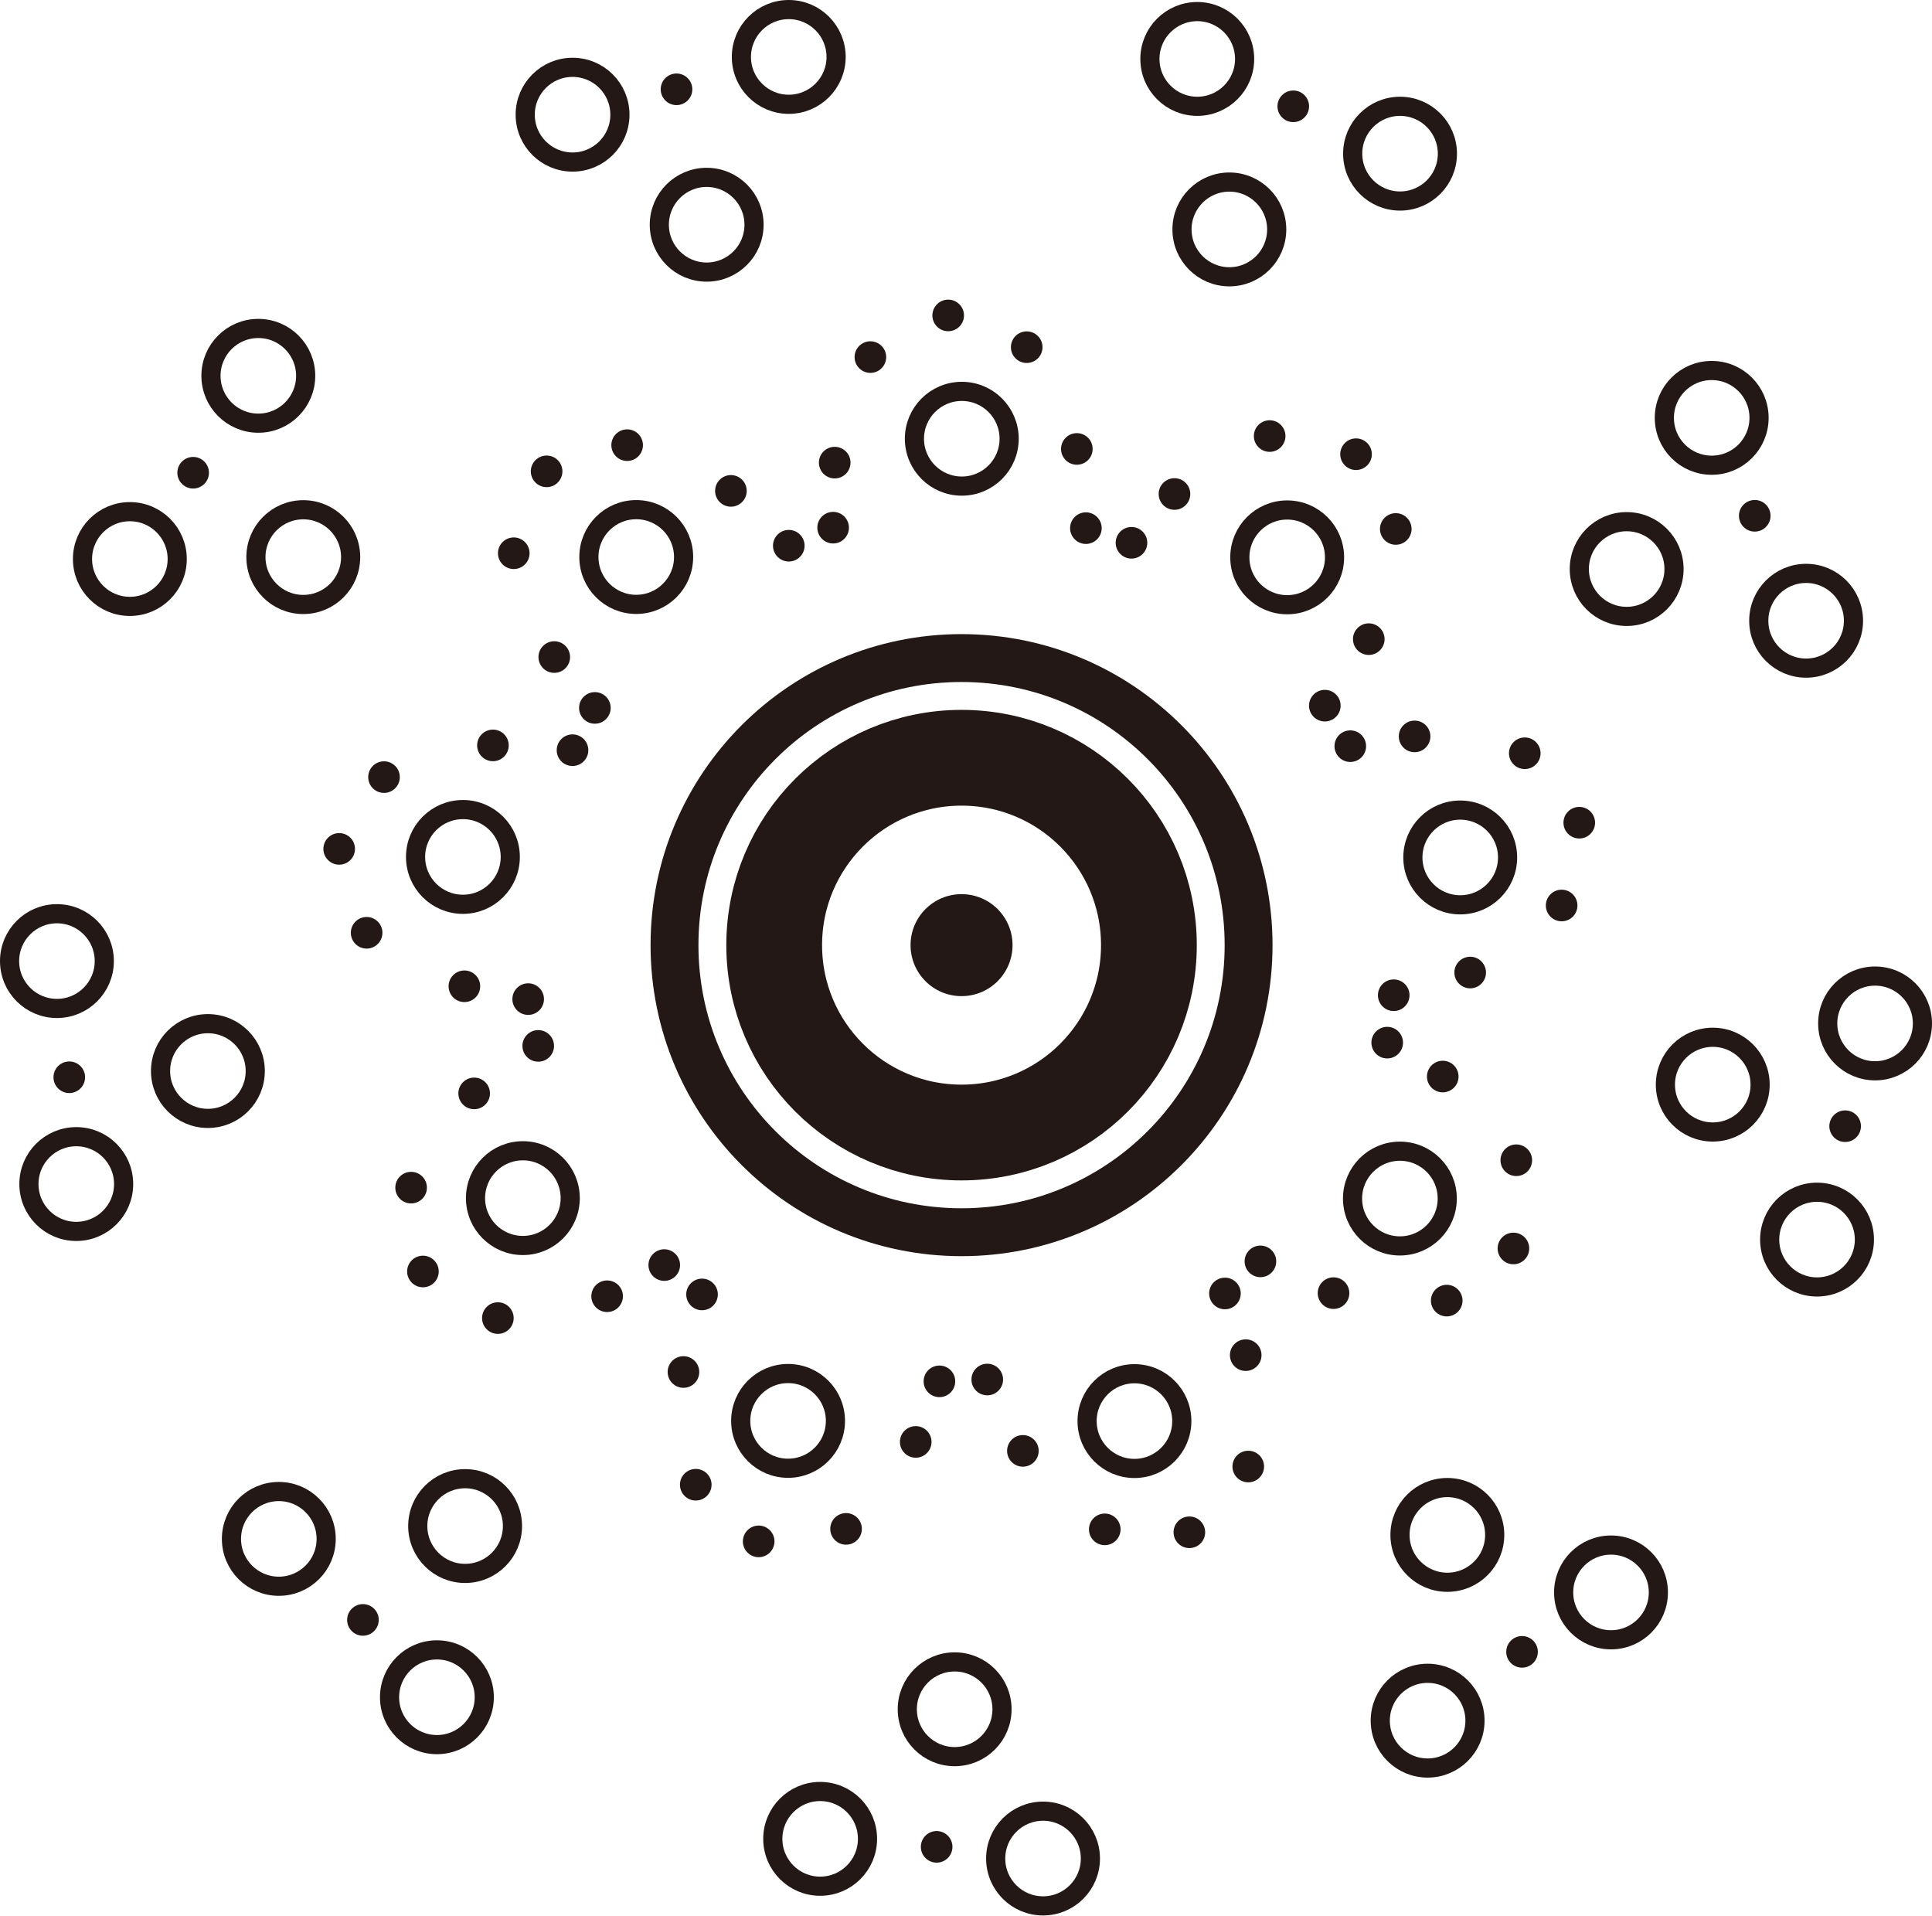
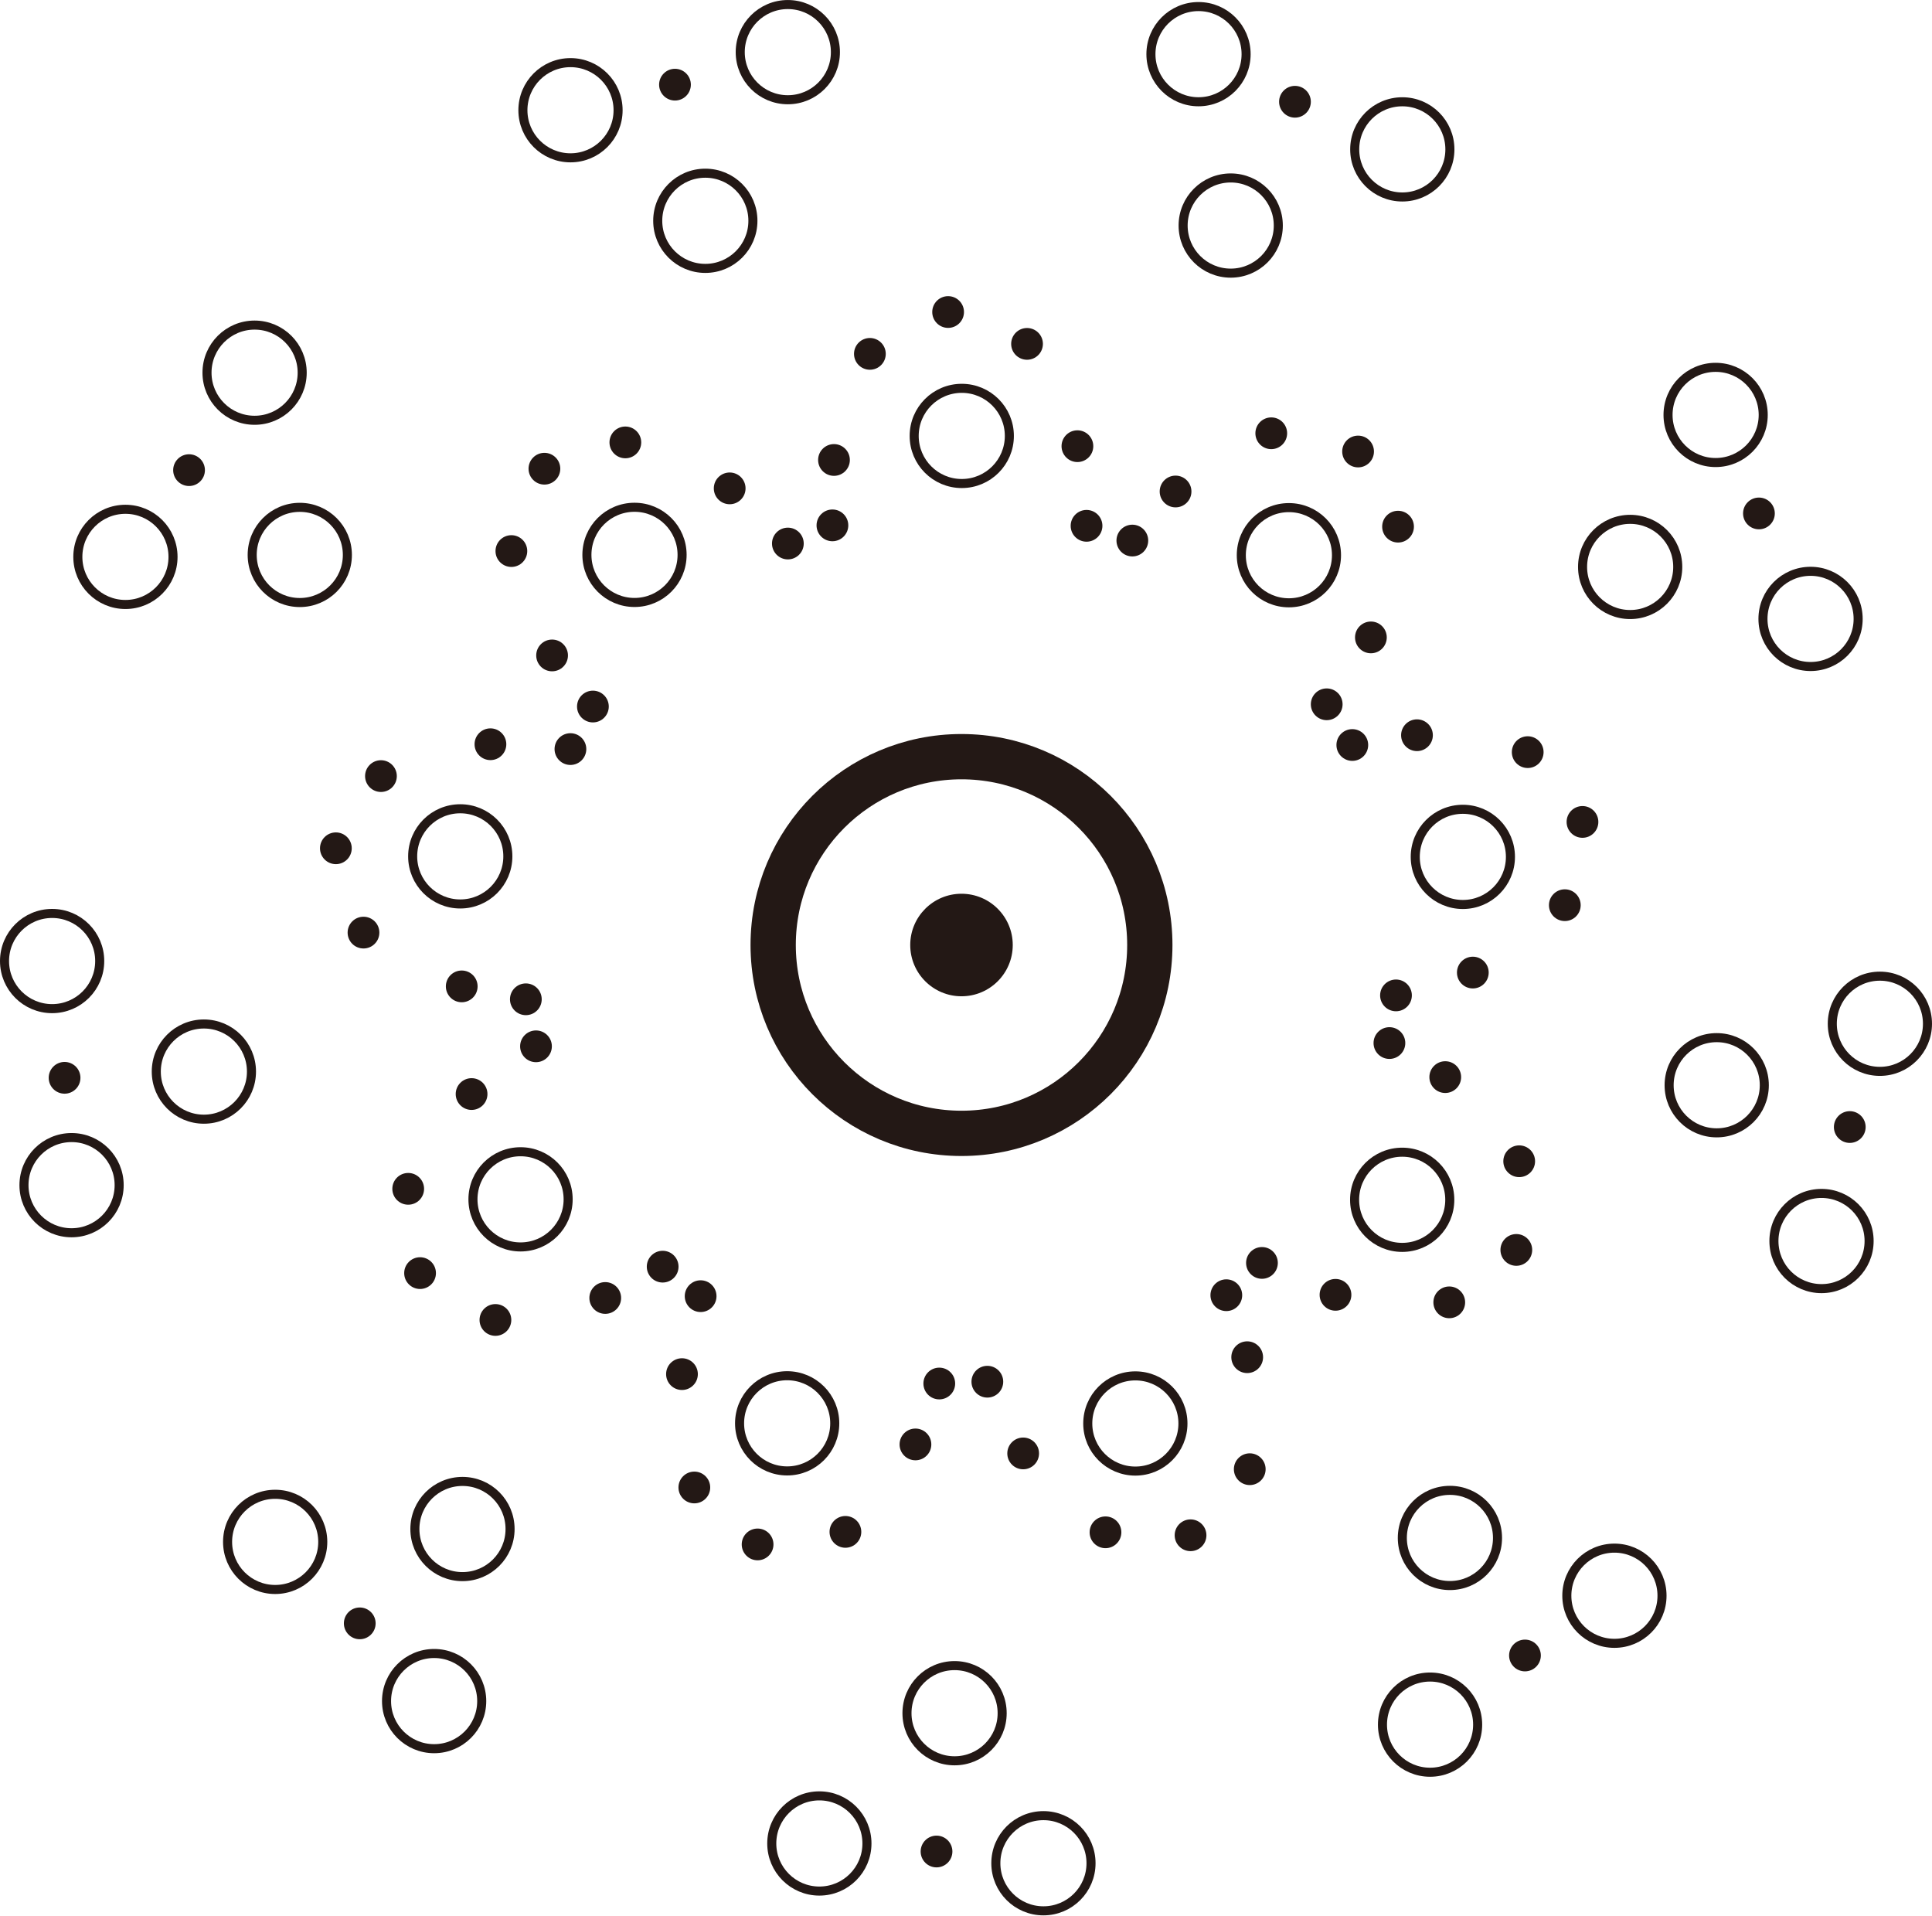
- <svg xmlns="http://www.w3.org/2000/svg" id="_图层_2" data-name="图层 2" viewBox="0 0 403.5 400">
+ <svg xmlns="http://www.w3.org/2000/svg" id="_图层_2" data-name="图层 2" viewBox="0 0 853.34 845.89">
  <defs>
    <style>
      .cls--1 {
-         stroke-width: 10px;
+         stroke-width: 20px;
      }

      .cls--1, .cls--2, .cls--3, .cls--4 {
        fill: none;
      }

-       .cls--1, .cls--3, .cls--4 {
+       .cls--1, .cls-3, .cls--4 {
        stroke: #231815;
        stroke-miterlimit: 10;
      }

+       .cls--2, .cls--5 {
+         stroke-width: 0px;
+       }
+ 
      .cls--3 {
-         stroke-width: 20px;
+         stroke-width: 10px;
      }

      .cls--4 {
        stroke-width: 4px;
      }

      .cls--5 {
        fill: #231815;
      }
    </style>
  </defs>
-   <g id="_图层_8" data-name="图层 8">
+   <g id="_7" data-name="7">
    <g>
-       <circle class="cls--5" cx="198.03" cy="65.87" r="3.3" />
-       <circle class="cls--5" cx="214.43" cy="72.5" r="3.3" />
-       <circle class="cls--5" cx="224.9" cy="93.75" r="3.3" />
-       <circle class="cls--2" cx="224.6" cy="89.68" r="3.3" />
-       <circle class="cls--5" cx="181.78" cy="74.57" r="3.3" />
-       <circle class="cls--5" cx="174.33" cy="96.61" r="3.3" />
-       <circle class="cls--5" cx="236.31" cy="113.35" r="3.3" />
-       <circle class="cls--5" cx="164.74" cy="113.96" r="3.3" />
-       <circle class="cls--5" cx="114.16" cy="98.43" r="3.3" />
-       <circle class="cls--5" cx="130.98" cy="92.96" r="3.3" />
-       <circle class="cls--5" cx="152.65" cy="102.51" r="3.3" />
-       <circle class="cls--2" cx="149.82" cy="99.58" r="3.3" />
-       <circle class="cls--5" cx="107.3" cy="115.53" r="3.3" />
-       <circle class="cls--5" cx="115.76" cy="137.21" r="3.3" />
-       <circle class="cls--5" cx="174" cy="110.19" r="3.3" />
-       <circle class="cls--5" cx="119.57" cy="156.66" r="3.3" />
-       <circle class="cls--5" cx="70.84" cy="177.27" r="3.3" />
-       <circle class="cls--5" cx="80.2" cy="162.28" r="3.3" />
-       <circle class="cls--5" cx="102.95" cy="155.66" r="3.3" />
-       <circle class="cls--2" cx="98.89" cy="155.24" r="3.3" />
-       <circle class="cls--5" cx="76.57" cy="194.79" r="3.3" />
-       <circle class="cls--5" cx="96.99" cy="205.96" r="3.3" />
-       <circle class="cls--5" cx="124.24" cy="147.83" r="3.3" />
-       <circle class="cls--5" cx="112.41" cy="218.41" r="3.3" />
-       <circle class="cls--5" cx="88.33" cy="265.52" r="3.3" />
-       <circle class="cls--5" cx="85.86" cy="248.01" r="3.3" />
-       <circle class="cls--5" cx="99.03" cy="228.33" r="3.3" />
-       <circle class="cls--2" cx="95.66" cy="230.61" r="3.3" />
-       <circle class="cls--5" cx="103.98" cy="275.25" r="3.3" />
-       <circle class="cls--5" cx="126.8" cy="270.69" r="3.3" />
-       <circle class="cls--5" cx="110.31" cy="208.64" r="3.3" />
-       <circle class="cls--5" cx="146.62" cy="270.31" r="3.3" />
-       <circle class="cls--5" cx="158.45" cy="321.88" r="3.3" />
-       <circle class="cls--5" cx="145.31" cy="310.05" r="3.3" />
-       <circle class="cls--5" cx="142.74" cy="286.51" r="3.3" />
-       <circle class="cls--2" cx="141.63" cy="290.43" r="3.3" />
-       <circle class="cls--5" cx="176.7" cy="319.27" r="3.3" />
-       <circle class="cls--5" cx="191.25" cy="301.11" r="3.3" />
-       <circle class="cls--5" cx="138.73" cy="264.18" r="3.3" />
-       <circle class="cls--5" cx="206.19" cy="288.08" r="3.3" />
-       <circle class="cls--5" cx="248.4" cy="319.98" r="3.3" />
-       <circle class="cls--5" cx="230.73" cy="319.37" r="3.3" />
-       <circle class="cls--5" cx="213.63" cy="302.98" r="3.3" />
-       <circle class="cls--2" cx="215.29" cy="306.7" r="3.3" />
-       <circle class="cls--5" cx="260.7" cy="306.25" r="3.3" />
-       <circle class="cls--5" cx="260.17" cy="282.99" r="3.3" />
-       <circle class="cls--5" cx="196.2" cy="288.46" r="3.3" />
-       <circle class="cls--5" cx="263.24" cy="263.41" r="3.3" />
-       <circle class="cls--5" cx="316.08" cy="260.71" r="3.3" />
-       <circle class="cls--5" cx="302.15" cy="271.6" r="3.3" />
-       <circle class="cls--5" cx="278.51" cy="270.04" r="3.3" />
-       <circle class="cls--2" cx="282.18" cy="271.81" r="3.3" />
-       <circle class="cls--5" cx="316.68" cy="242.29" r="3.3" />
-       <circle class="cls--5" cx="301.32" cy="224.81" r="3.3" />
-       <circle class="cls--5" cx="255.83" cy="270.11" r="3.3" />
-       <circle class="cls--5" cx="291.08" cy="207.83" r="3.3" />
-       <circle class="cls--5" cx="329.83" cy="171.8" r="3.3" />
-       <circle class="cls--5" cx="326.15" cy="189.09" r="3.3" />
-       <circle class="cls--5" cx="307.05" cy="203.09" r="3.3" />
-       <circle class="cls--2" cx="311" cy="202.1" r="3.3" />
-       <circle class="cls--5" cx="318.45" cy="157.3" r="3.3" />
-       <circle class="cls--5" cx="295.44" cy="153.78" r="3.3" />
-       <circle class="cls--5" cx="289.72" cy="217.73" r="3.3" />
-       <circle class="cls--5" cx="276.69" cy="147.36" r="3.3" />
-       <circle class="cls--5" cx="283.21" cy="94.85" r="3.3" />
-       <circle class="cls--5" cx="291.51" cy="110.46" r="3.3" />
-       <circle class="cls--5" cx="285.87" cy="133.47" r="3.3" />
-       <circle class="cls--2" cx="288.26" cy="130.16" r="3.3" />
-       <circle class="cls--5" cx="265.17" cy="91.06" r="3.3" />
-       <circle class="cls--5" cx="245.29" cy="103.16" r="3.3" />
-       <circle class="cls--5" cx="282.01" cy="155.82" r="3.3" />
-       <circle class="cls--5" cx="226.79" cy="110.29" r="3.3" />
-       <circle class="cls--4" cx="200.87" cy="91.62" r="9.89" />
-       <circle class="cls--4" cx="132.88" cy="116.32" r="9.89" />
-       <circle class="cls--4" cx="96.68" cy="178.95" r="9.89" />
-       <circle class="cls--4" cx="109.2" cy="250.2" r="9.89" />
-       <circle class="cls--4" cx="164.59" cy="296.72" r="9.89" />
-       <circle class="cls--4" cx="236.93" cy="296.76" r="9.89" />
-       <circle class="cls--4" cx="292.37" cy="250.29" r="9.89" />
-       <circle class="cls--4" cx="304.97" cy="179.06" r="9.89" />
-       <circle class="cls--4" cx="268.83" cy="116.39" r="9.89" />
-       <circle class="cls--5" cx="200.82" cy="197.37" r="10.65" />
-       <circle class="cls--3" cx="200.82" cy="197.37" r="39.13" />
-       <circle class="cls--1" cx="200.82" cy="197.37" r="59.95" />
-       <circle class="cls--4" cx="339.73" cy="118.83" r="9.89" />
-       <circle class="cls--4" cx="256.75" cy="47.91" r="9.89" />
-       <circle class="cls--4" cx="147.59" cy="46.93" r="9.89" />
-       <circle class="cls--4" cx="63.34" cy="116.34" r="9.89" />
-       <circle class="cls--4" cx="43.42" cy="223.66" r="9.89" />
-       <circle class="cls--4" cx="97.14" cy="318.68" r="9.89" />
-       <circle class="cls--4" cx="199.38" cy="356.94" r="9.89" />
-       <circle class="cls--4" cx="302.28" cy="320.53" r="9.89" />
-       <circle class="cls--4" cx="357.71" cy="226.5" r="9.89" />
-       <circle class="cls--4" cx="292.4" cy="32.09" r="9.89" />
-       <circle class="cls--4" cx="250.05" cy="12.31" r="9.89" />
-       <circle class="cls--4" cx="164.73" cy="11.89" r="9.89" />
-       <circle class="cls--4" cx="119.58" cy="23.95" r="9.89" />
-       <circle class="cls--4" cx="53.95" cy="78.48" r="9.89" />
-       <circle class="cls--4" cx="27.12" cy="116.74" r="9.89" />
-       <circle class="cls--4" cx="11.89" cy="200.7" r="9.89" />
-       <circle class="cls--4" cx="15.93" cy="247.26" r="9.89" />
-       <circle class="cls--4" cx="58.23" cy="321.36" r="9.89" />
-       <circle class="cls--4" cx="91.25" cy="354.43" r="9.89" />
-       <circle class="cls--4" cx="171.29" cy="384" r="9.89" />
-       <circle class="cls--4" cx="217.84" cy="388.11" r="9.89" />
-       <circle class="cls--4" cx="298.16" cy="359.32" r="9.89" />
-       <circle class="cls--4" cx="336.46" cy="332.54" r="9.89" />
-       <circle class="cls--4" cx="379.49" cy="258.86" r="9.89" />
-       <circle class="cls--4" cx="391.61" cy="213.72" r="9.89" />
-       <circle class="cls--4" cx="377.21" cy="129.63" r="9.89" />
-       <circle class="cls--4" cx="357.49" cy="87.26" r="9.89" />
-       <circle class="cls--5" cx="270.1" cy="22.2" r="3.3" />
-       <circle class="cls--5" cx="141.29" cy="18.65" r="3.3" />
-       <circle class="cls--5" cx="40.34" cy="98.72" r="3.3" />
-       <circle class="cls--5" cx="14.47" cy="224.96" r="3.3" />
-       <circle class="cls--5" cx="75.8" cy="338.28" r="3.3" />
-       <circle class="cls--5" cx="195.62" cy="385.67" r="3.3" />
-       <circle class="cls--5" cx="317.88" cy="344.95" r="3.3" />
-       <circle class="cls--5" cx="385.36" cy="235.18" r="3.3" />
-       <circle class="cls--5" cx="366.48" cy="107.71" r="3.3" />
+       <circle class="cls--5" cx="418.77" cy="137.8" r="7.01" />
+       <circle class="cls--5" cx="453.63" cy="151.87" r="7.01" />
+       <circle class="cls--5" cx="475.88" cy="197.05" r="7.01" />
+       <circle class="cls--2" cx="475.26" cy="188.41" r="7.01" />
+       <circle class="cls--5" cx="384.22" cy="156.28" r="7.01" />
+       <circle class="cls--5" cx="368.36" cy="203.14" r="7.01" />
+       <circle class="cls--5" cx="500.14" cy="238.73" r="7.01" />
+       <circle class="cls--5" cx="347.99" cy="240.04" r="7.01" />
+       <circle class="cls--5" cx="240.46" cy="207" r="7.01" />
+       <circle class="cls--5" cx="276.21" cy="195.38" r="7.01" />
+       <circle class="cls--5" cx="322.29" cy="215.68" r="7.01" />
+       <circle class="cls--2" cx="316.26" cy="209.46" r="7.01" />
+       <circle class="cls--5" cx="225.87" cy="243.37" r="7.01" />
+       <circle class="cls--5" cx="243.85" cy="289.46" r="7.01" />
+       <circle class="cls--5" cx="367.67" cy="232.02" r="7.01" />
+       <circle class="cls--5" cx="251.95" cy="330.82" r="7.01" />
+       <circle class="cls--5" cx="148.35" cy="374.63" r="7.01" />
+       <circle class="cls--5" cx="168.26" cy="342.75" r="7.01" />
+       <circle class="cls--5" cx="216.62" cy="328.68" r="7.01" />
+       <circle class="cls--2" cx="207.99" cy="327.79" r="7.01" />
+       <circle class="cls--5" cx="160.55" cy="411.87" r="7.01" />
+       <circle class="cls--5" cx="203.94" cy="435.62" r="7.01" />
+       <circle class="cls--5" cx="261.88" cy="312.03" r="7.01" />
+       <circle class="cls--5" cx="236.74" cy="462.09" r="7.01" />
+       <circle class="cls--5" cx="185.54" cy="562.25" r="7.01" />
+       <circle class="cls--5" cx="180.3" cy="525.03" r="7.01" />
+       <circle class="cls--5" cx="208.29" cy="483.17" r="7.01" />
+       <circle class="cls--2" cx="201.12" cy="488.03" r="7.01" />
+       <circle class="cls--5" cx="218.82" cy="582.94" r="7.01" />
+       <circle class="cls--5" cx="267.33" cy="573.23" r="7.01" />
+       <circle class="cls--5" cx="232.26" cy="441.32" r="7.01" />
+       <circle class="cls--5" cx="309.46" cy="572.43" r="7.01" />
+       <circle class="cls--5" cx="334.62" cy="682.07" r="7.01" />
+       <circle class="cls--5" cx="306.68" cy="656.92" r="7.01" />
+       <circle class="cls--5" cx="301.22" cy="606.86" r="7.01" />
+       <circle class="cls--2" cx="298.85" cy="615.2" r="7.01" />
+       <circle class="cls--5" cx="373.41" cy="676.53" r="7.01" />
+       <circle class="cls--5" cx="404.34" cy="637.91" r="7.01" />
+       <circle class="cls--5" cx="292.69" cy="559.4" r="7.01" />
+       <circle class="cls--5" cx="436.1" cy="610.21" r="7.01" />
+       <circle class="cls--5" cx="525.85" cy="678.03" r="7.01" />
+       <circle class="cls--5" cx="488.28" cy="676.72" r="7.01" />
+       <circle class="cls--5" cx="451.92" cy="641.88" r="7.01" />
+       <circle class="cls--2" cx="455.46" cy="649.79" r="7.01" />
+       <circle class="cls--5" cx="552" cy="648.85" r="7.01" />
+       <circle class="cls--5" cx="550.87" cy="599.39" r="7.01" />
+       <circle class="cls--5" cx="414.87" cy="611.01" r="7.01" />
+       <circle class="cls--5" cx="557.39" cy="557.75" r="7.01" />
+       <circle class="cls--5" cx="669.74" cy="552.01" r="7.01" />
+       <circle class="cls--5" cx="640.12" cy="575.16" r="7.01" />
+       <circle class="cls--5" cx="589.87" cy="571.84" r="7.01" />
+       <circle class="cls--2" cx="597.67" cy="575.63" r="7.01" />
+       <circle class="cls--5" cx="671.01" cy="512.85" r="7.01" />
+       <circle class="cls--5" cx="638.35" cy="475.69" r="7.01" />
+       <circle class="cls--5" cx="541.65" cy="572.01" r="7.01" />
+       <circle class="cls--5" cx="616.59" cy="439.6" r="7.01" />
+       <circle class="cls--5" cx="698.96" cy="362.99" r="7.01" />
+       <circle class="cls--5" cx="691.16" cy="399.76" r="7.01" />
+       <circle class="cls--5" cx="650.53" cy="429.52" r="7.01" />
+       <circle class="cls--2" cx="658.93" cy="427.4" r="7.01" />
+       <circle class="cls--5" cx="674.77" cy="332.17" r="7.01" />
+       <circle class="cls--5" cx="625.86" cy="324.7" r="7.01" />
+       <circle class="cls--5" cx="613.69" cy="460.65" r="7.01" />
+       <circle class="cls--5" cx="585.99" cy="311.04" r="7.01" />
+       <circle class="cls--5" cx="599.85" cy="199.4" r="7.01" />
+       <circle class="cls--5" cx="617.5" cy="232.59" r="7.01" />
+       <circle class="cls--5" cx="605.51" cy="281.5" r="7.01" />
+       <circle class="cls--2" cx="610.59" cy="274.48" r="7.01" />
+       <circle class="cls--5" cx="561.5" cy="191.35" r="7.01" />
+       <circle class="cls--5" cx="519.23" cy="217.06" r="7.01" />
+       <circle class="cls--5" cx="597.3" cy="329.02" r="7.01" />
+       <circle class="cls--5" cx="479.91" cy="232.22" r="7.01" />
+       <circle class="cls--4" cx="424.8" cy="192.52" r="21.02" />
+       <circle class="cls--4" cx="280.25" cy="245.05" r="21.02" />
+       <circle class="cls--4" cx="203.29" cy="378.2" r="21.02" />
+       <circle class="cls--4" cx="229.92" cy="529.67" r="21.02" />
+       <circle class="cls--4" cx="347.68" cy="628.59" r="21.02" />
+       <circle class="cls--4" cx="501.47" cy="628.66" r="21.02" />
+       <circle class="cls--4" cx="619.33" cy="529.87" r="21.02" />
+       <circle class="cls--4" cx="646.12" cy="378.43" r="21.02" />
+       <circle class="cls--4" cx="569.29" cy="245.2" r="21.02" />
+       <circle class="cls--5" cx="424.68" cy="417.35" r="22.64" />
+       <circle class="cls--1" cx="424.68" cy="417.35" r="83.18" />
+       <circle class="cls--3" cx="424.68" cy="417.35" r="127.46" />
+       <circle class="cls--4" cx="720.02" cy="250.38" r="21.02" />
+       <circle class="cls--4" cx="543.59" cy="99.61" r="21.02" />
+       <circle class="cls--4" cx="311.53" cy="97.51" r="21.02" />
+       <circle class="cls--4" cx="132.41" cy="245.08" r="21.02" />
+       <circle class="cls--4" cx="90.05" cy="473.25" r="21.02" />
+       <circle class="cls--4" cx="204.27" cy="675.27" r="21.02" />
+       <circle class="cls--4" cx="421.62" cy="756.61" r="21.02" />
+       <circle class="cls--4" cx="640.41" cy="679.21" r="21.02" />
+       <circle class="cls--4" cx="758.25" cy="479.28" r="21.02" />
+       <circle class="cls--4" cx="619.38" cy="65.97" r="21.02" />
+       <circle class="cls--4" cx="529.37" cy="23.92" r="21.02" />
+       <circle class="cls--4" cx="347.97" cy="23.03" r="21.02" />
+       <circle class="cls--4" cx="251.98" cy="48.68" r="21.02" />
+       <circle class="cls--4" cx="112.45" cy="164.59" r="21.02" />
+       <circle class="cls--4" cx="55.4" cy="245.94" r="21.02" />
+       <circle class="cls--4" cx="23.02" cy="424.43" r="21.02" />
+       <circle class="cls--4" cx="31.61" cy="523.41" r="21.02" />
+       <circle class="cls--4" cx="121.54" cy="680.95" r="21.02" />
+       <circle class="cls--4" cx="191.75" cy="751.26" r="21.02" />
+       <circle class="cls--4" cx="361.9" cy="814.14" r="21.02" />
+       <circle class="cls--4" cx="460.87" cy="822.87" r="21.02" />
+       <circle class="cls--4" cx="631.64" cy="761.66" r="21.02" />
+       <circle class="cls--4" cx="713.07" cy="704.73" r="21.02" />
+       <circle class="cls--4" cx="804.54" cy="548.08" r="21.02" />
+       <circle class="cls--4" cx="830.32" cy="452.13" r="21.02" />
+       <circle class="cls--4" cx="799.7" cy="273.33" r="21.02" />
+       <circle class="cls--4" cx="757.77" cy="183.25" r="21.02" />
+       <circle class="cls--5" cx="571.97" cy="44.94" r="7.01" />
+       <circle class="cls--5" cx="298.13" cy="37.39" r="7.01" />
+       <circle class="cls--5" cx="83.5" cy="207.63" r="7.01" />
+       <circle class="cls--5" cx="28.52" cy="476" r="7.01" />
+       <circle class="cls--5" cx="158.9" cy="716.93" r="7.01" />
+       <circle class="cls--5" cx="413.65" cy="817.69" r="7.01" />
+       <circle class="cls--5" cx="673.56" cy="731.12" r="7.01" />
+       <circle class="cls--5" cx="817.02" cy="497.74" r="7.01" />
+       <circle class="cls--5" cx="776.9" cy="226.75" r="7.01" />
    </g>
  </g>
</svg>
